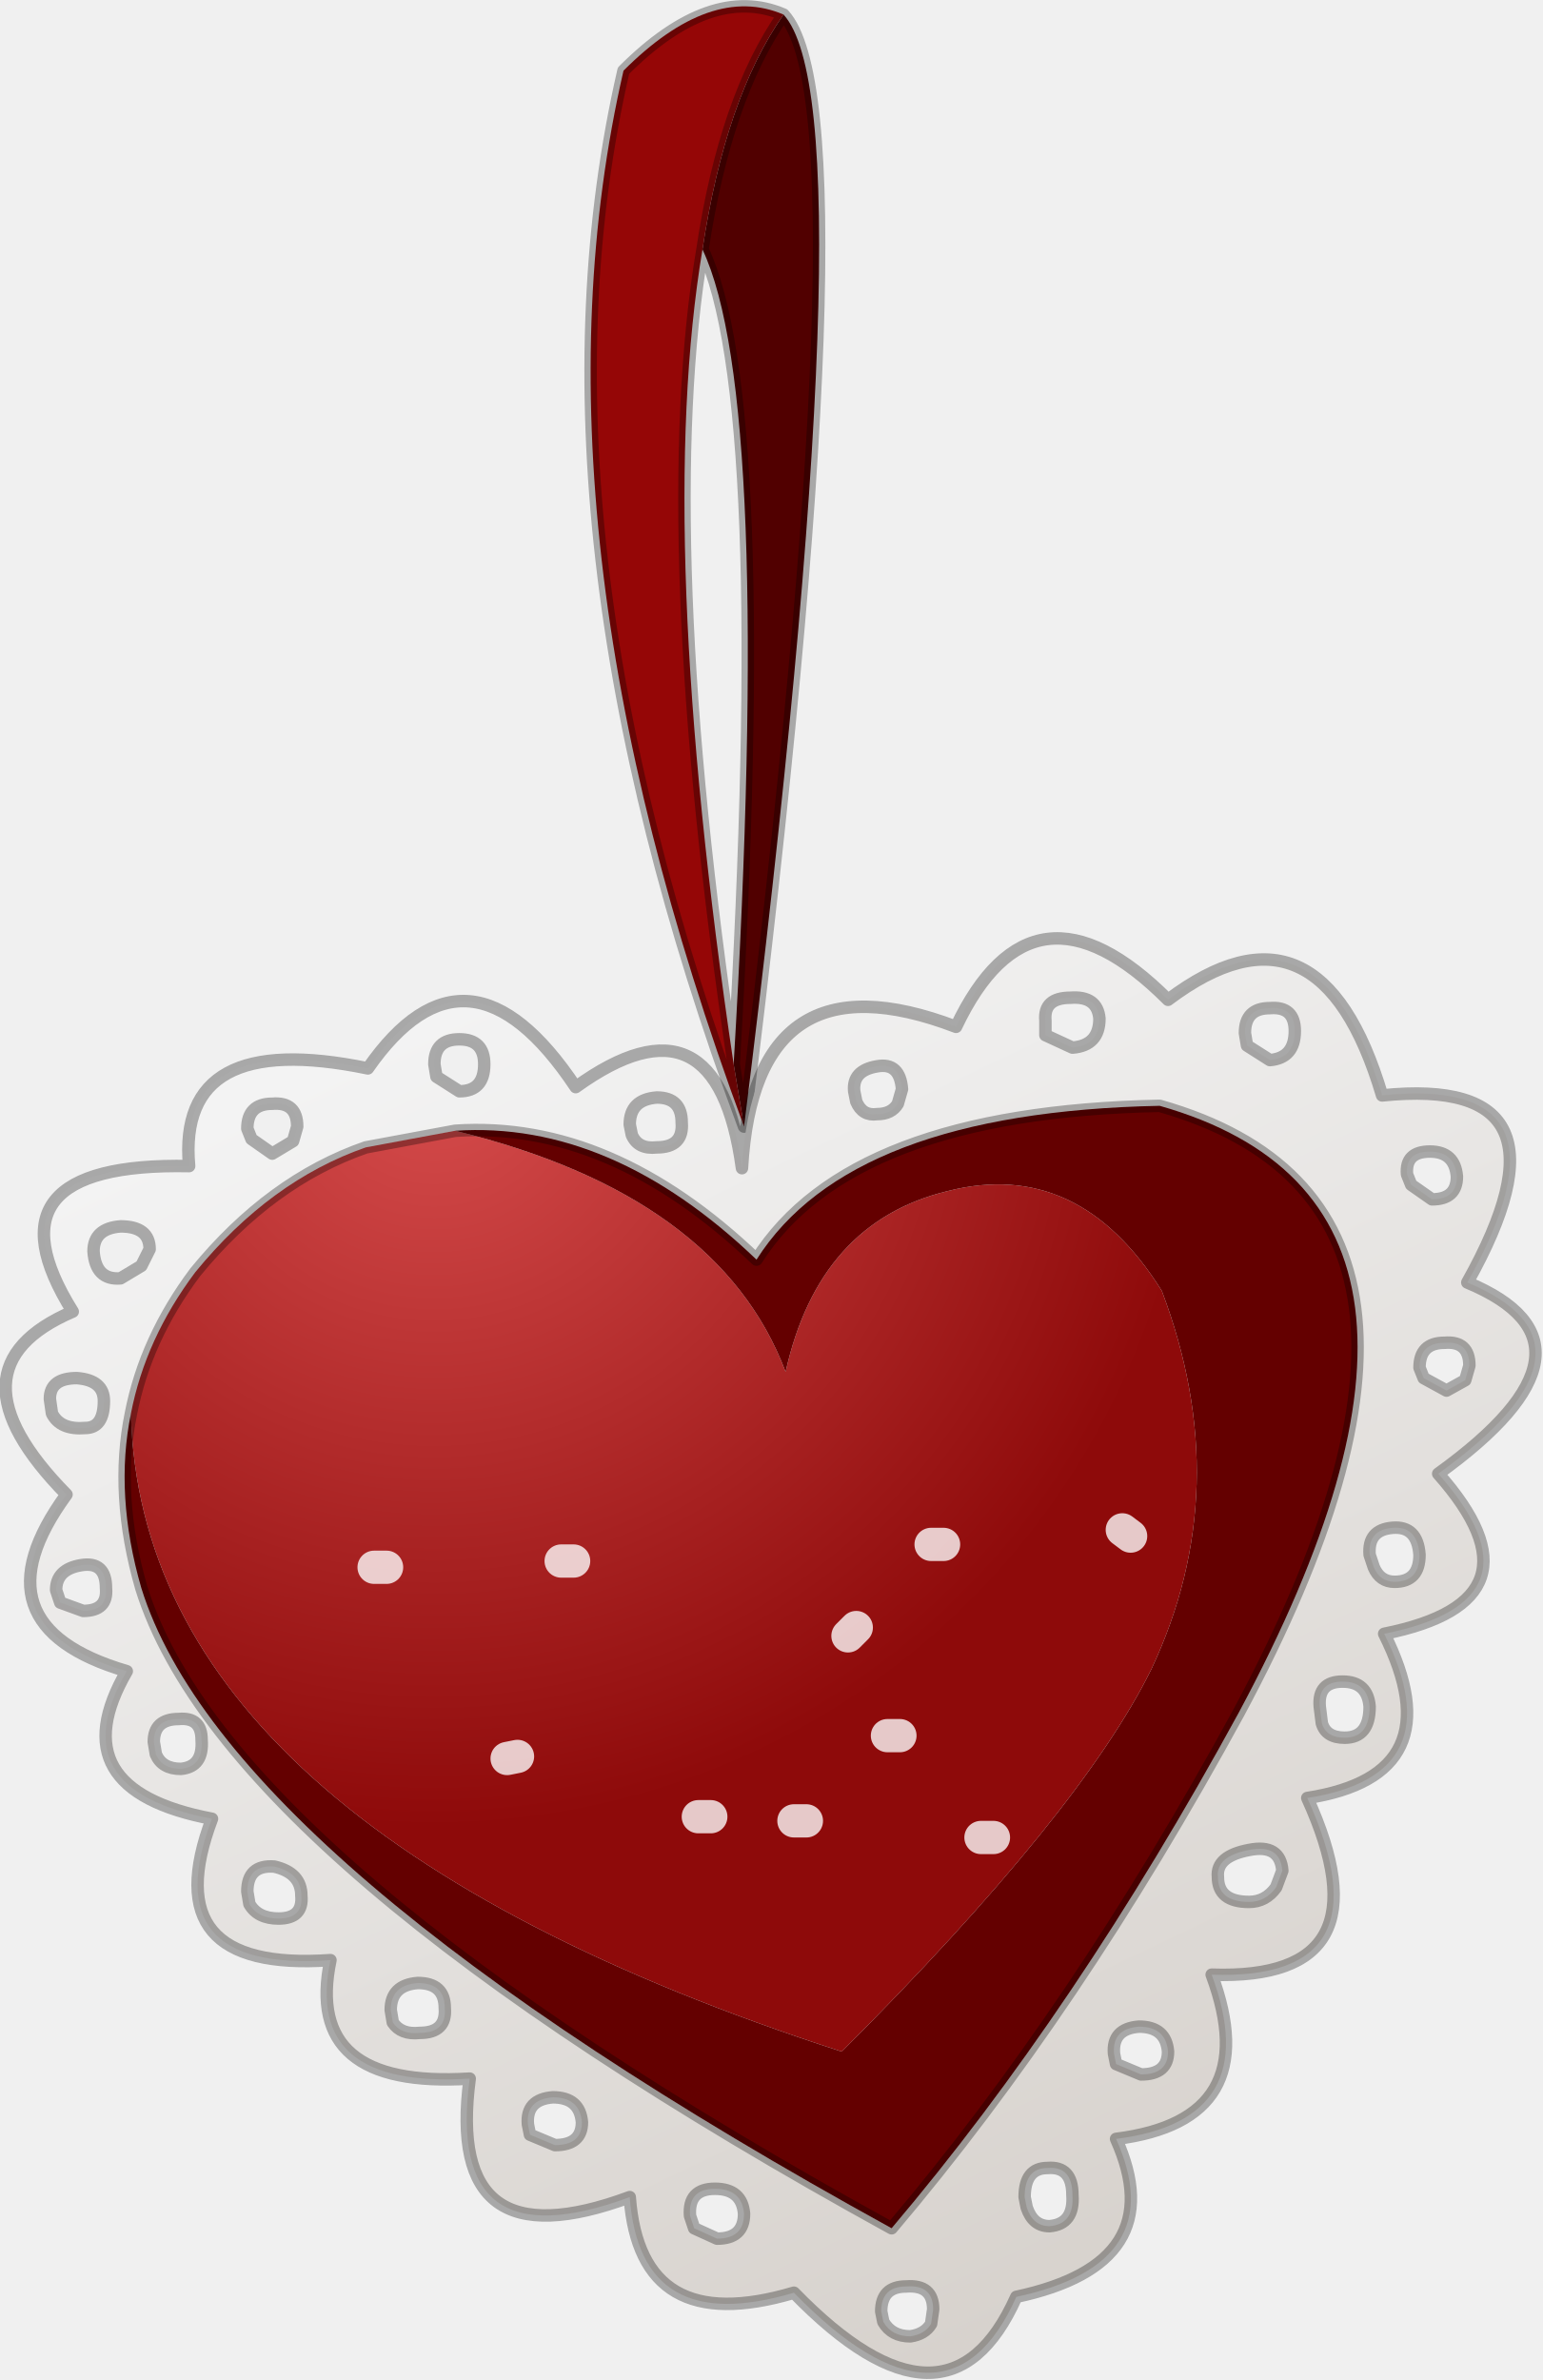
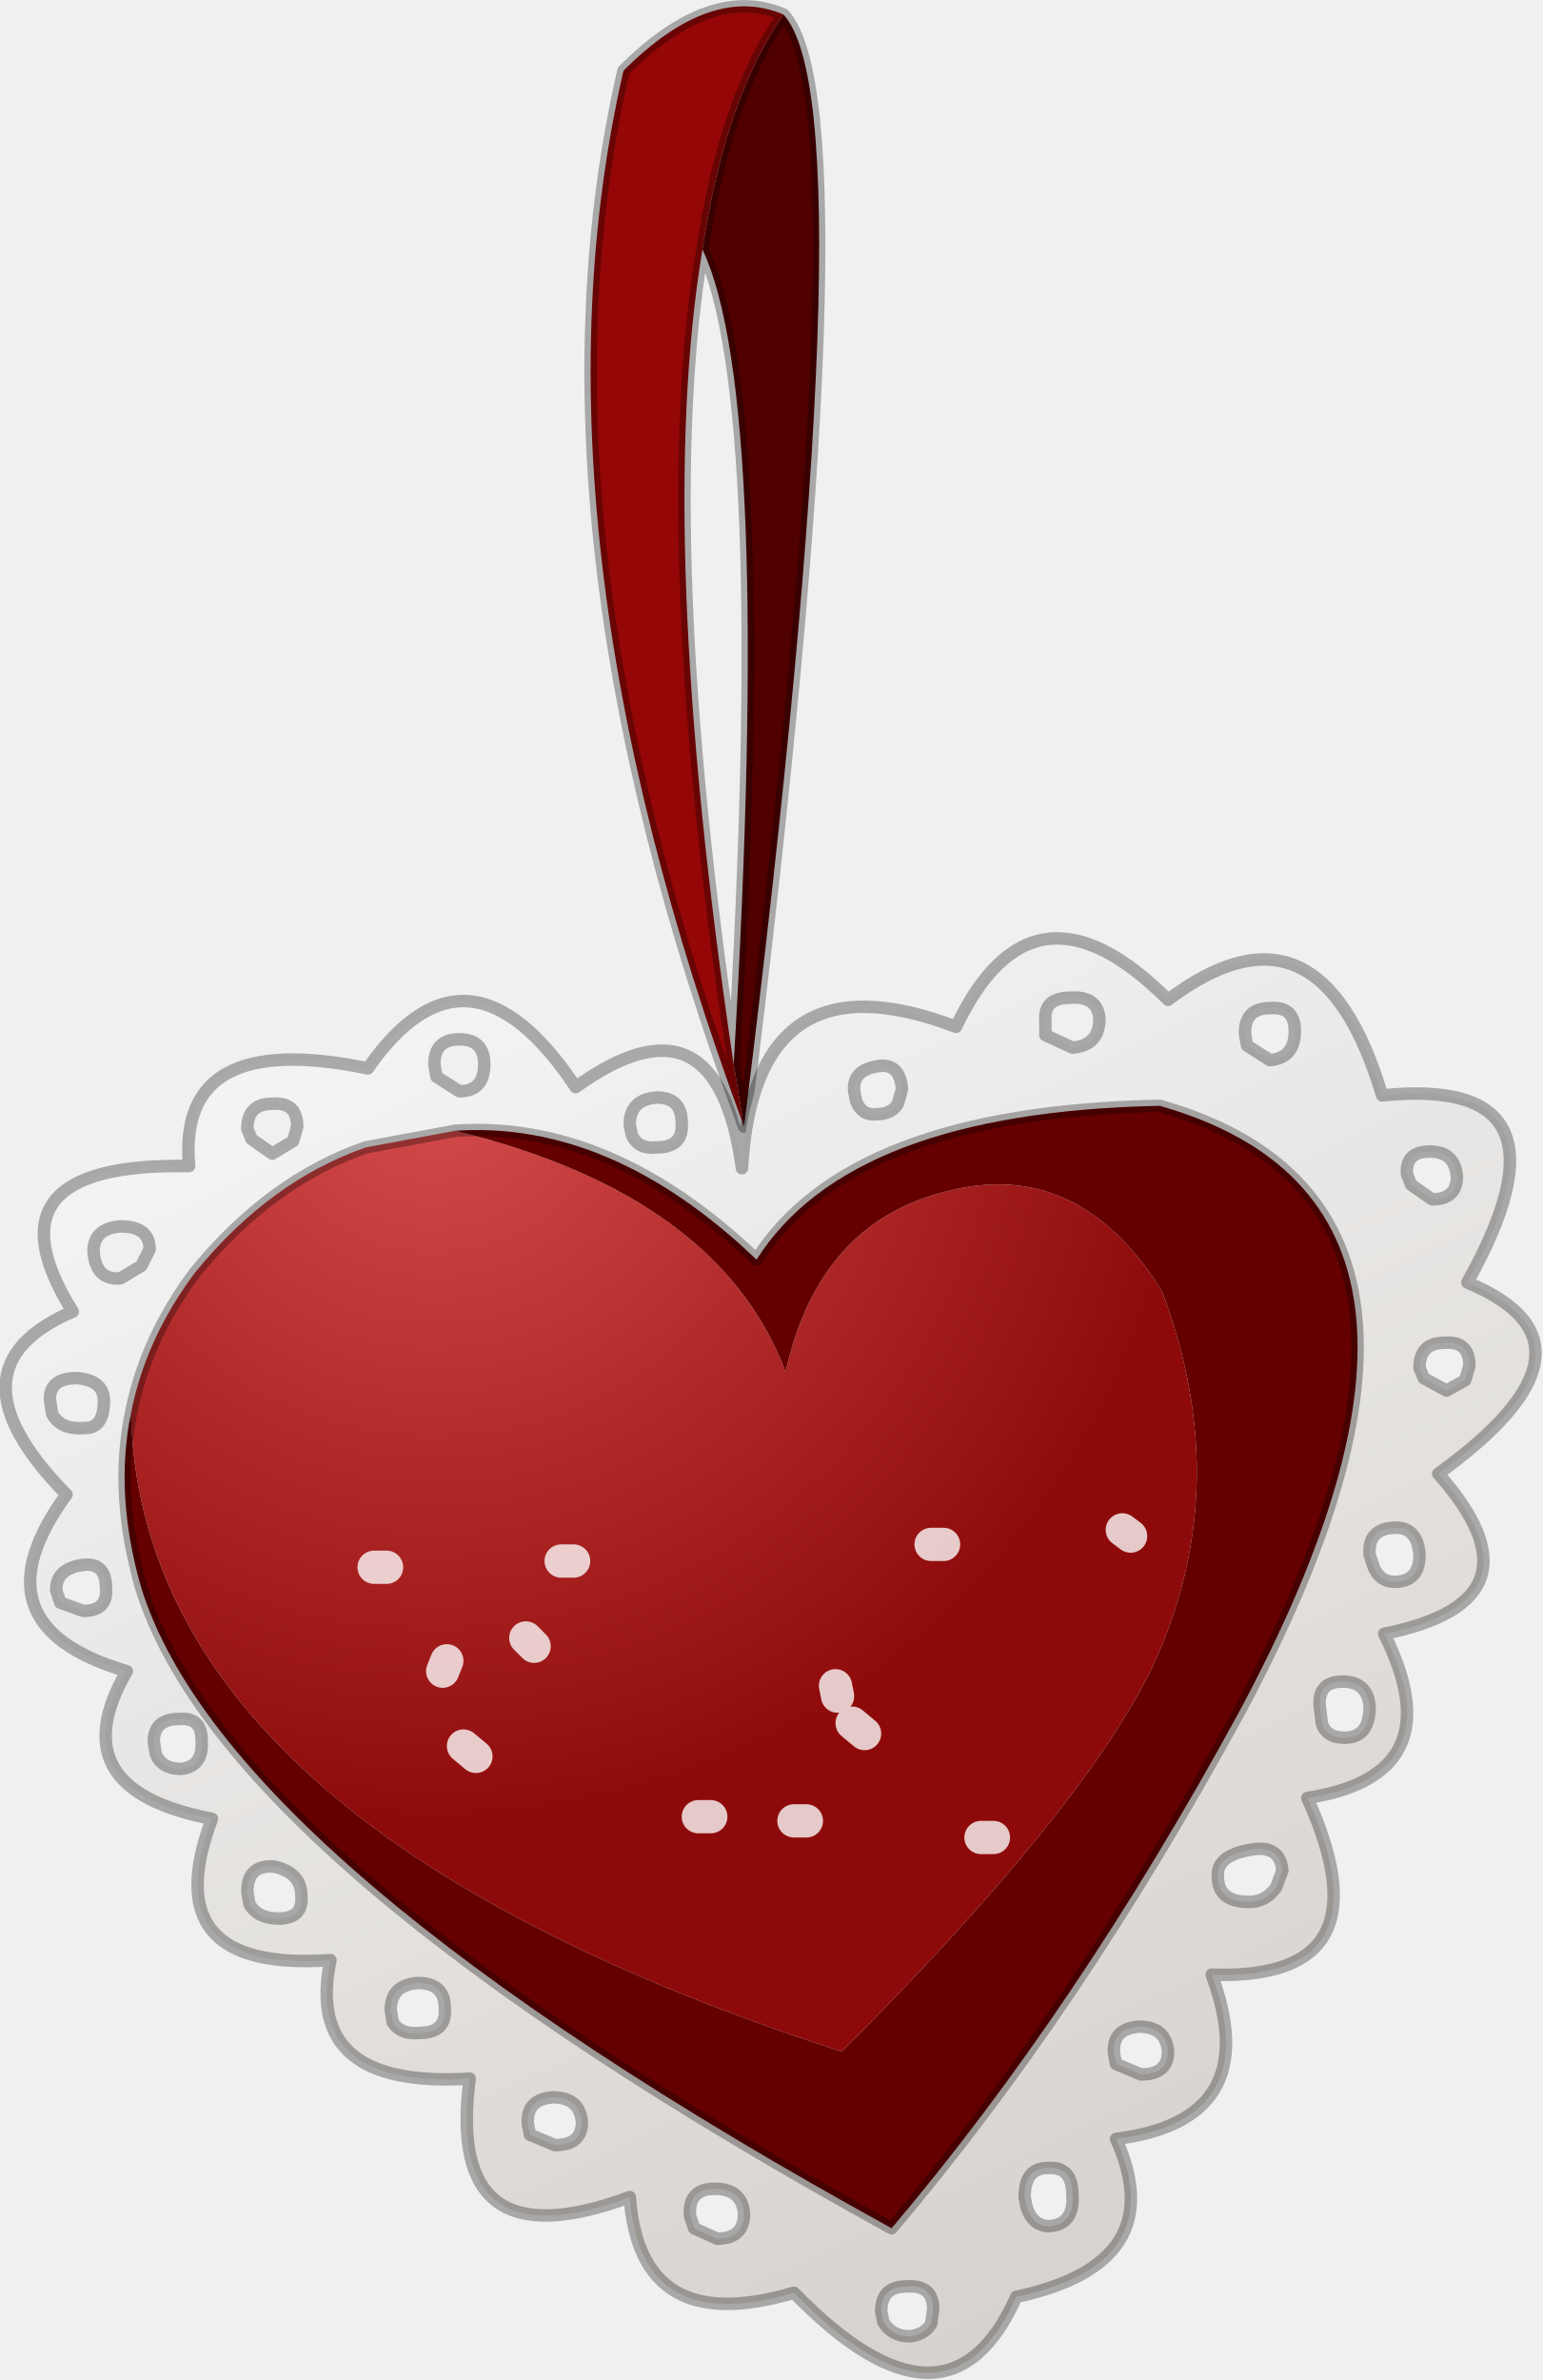
<svg xmlns="http://www.w3.org/2000/svg" xmlns:xlink="http://www.w3.org/1999/xlink" height="57.25px" width="37.1px">
  <g transform="matrix(1.0, 0.0, 0.0, 1.0, 16.65, 0.15)">
    <use height="57.25" transform="matrix(1.0, 0.0, 0.0, 1.0, -16.65, -0.15)" width="37.1" xlink:href="#decoration77-shape0" />
  </g>
  <defs>
    <g id="decoration77-shape0" transform="matrix(1.0, 0.0, 0.0, 1.0, 16.65, 0.15)">
      <path d="M2.2 0.2 Q4.3 2.5 1.25 26.95 L1.0 25.45 Q1.95 9.45 0.25 5.85 0.8 2.2 2.2 0.2" fill="#510000" fill-rule="evenodd" stroke="none" />
      <path d="M1.25 26.95 Q-4.15 12.4 -1.65 1.55 0.45 -0.55 2.2 0.2 0.8 2.2 0.25 5.85 -0.9 12.7 1.0 25.45 L1.25 26.95" fill="#950606" fill-rule="evenodd" stroke="none" />
      <path d="M2.2 0.2 Q4.3 2.5 1.25 26.95 -4.15 12.4 -1.65 1.55 0.45 -0.55 2.2 0.2 0.8 2.2 0.25 5.85 1.95 9.45 1.0 25.45 L1.25 26.95 M0.25 5.85 Q-0.9 12.7 1.0 25.45" fill="none" stroke="#000000" stroke-linecap="round" stroke-linejoin="round" stroke-opacity="0.302" stroke-width="0.3" />
-       <path d="M17.6 33.0 L18.15 33.3 18.6 33.05 18.7 32.7 Q18.7 32.1 18.1 32.15 17.5 32.15 17.5 32.75 L17.6 33.0 M18.4 28.15 Q18.35 27.55 17.75 27.55 17.15 27.55 17.2 28.1 L17.3 28.35 17.8 28.7 Q18.4 28.7 18.4 28.15 M9.8 24.35 Q9.75 23.8 9.1 23.85 8.45 23.85 8.5 24.4 L8.5 24.75 9.15 25.05 Q9.8 25.0 9.8 24.35 M14.5 24.65 Q14.5 24.05 13.9 24.1 13.3 24.1 13.3 24.7 L13.35 25.0 13.9 25.35 Q14.5 25.3 14.5 24.65 M6.35 24.55 Q8.2 20.65 11.45 23.9 15.1 21.15 16.6 26.2 21.45 25.7 18.65 30.7 22.25 32.2 17.95 35.3 20.65 38.35 16.65 39.15 18.35 42.55 14.8 43.1 16.8 47.5 12.5 47.35 13.8 50.85 10.2 51.3 11.55 54.3 7.8 55.1 6.15 58.8 2.45 55.0 -1.25 56.1 -1.5 52.7 -5.95 54.35 -5.35 49.85 -9.35 50.1 -8.7 47.0 -12.95 47.3 -11.55 43.6 -15.25 42.9 -13.6 40.05 -17.35 38.95 -15.05 35.8 -18.05 32.75 -14.9 31.4 -17.15 27.8 -12.1 27.9 -12.4 24.6 -7.8 25.55 -5.4 22.1 -2.8 26.0 0.6 23.55 1.2 27.95 1.5 22.7 6.35 24.55 M-5.7 27.05 L-7.85 27.45 Q-10.15 28.25 -11.95 30.45 -13.15 32.05 -13.5 33.85 -13.9 35.8 -13.25 38.05 -11.2 44.65 4.8 53.45 9.25 48.2 13.15 41.05 19.7 28.85 11.25 26.45 3.8 26.6 1.55 30.15 -1.95 26.8 -5.7 27.05 M-2.65 50.9 Q-2.7 50.3 -3.35 50.3 -4.0 50.35 -3.95 50.95 L-3.9 51.2 -3.3 51.45 Q-2.65 51.45 -2.65 50.9 M-5.95 48.15 Q-5.95 47.55 -6.6 47.55 -7.25 47.6 -7.25 48.2 L-7.2 48.5 Q-7.0 48.8 -6.55 48.75 -5.9 48.75 -5.95 48.15 M-10.7 45.35 L-10.65 45.65 Q-10.45 46.0 -9.95 46.0 -9.35 46.0 -9.4 45.45 -9.4 44.9 -10.05 44.75 -10.7 44.7 -10.7 45.35 M-12.9 42.05 Q-12.75 42.4 -12.3 42.4 -11.75 42.35 -11.8 41.7 -11.8 41.15 -12.35 41.2 -12.95 41.2 -12.95 41.75 L-12.9 42.05 M-14.65 38.6 Q-14.05 38.6 -14.1 38.05 -14.1 37.4 -14.7 37.5 -15.3 37.6 -15.3 38.1 L-15.2 38.4 -14.65 38.6 M-15.45 33.5 L-15.4 33.85 Q-15.2 34.25 -14.6 34.2 -14.15 34.2 -14.15 33.55 -14.15 33.05 -14.8 33.0 -15.45 33.0 -15.45 33.5 M-14.4 29.95 Q-14.35 30.65 -13.75 30.6 L-13.25 30.3 -13.05 29.9 Q-13.05 29.35 -13.75 29.35 -14.4 29.4 -14.4 29.95 M-6.2 25.45 L-6.15 25.75 -5.6 26.1 Q-5.0 26.1 -5.0 25.45 -5.0 24.85 -5.6 24.85 -6.2 24.85 -6.2 25.45 M-9.5 26.95 Q-9.5 26.35 -10.1 26.4 -10.7 26.4 -10.7 27.0 L-10.6 27.25 -10.1 27.6 -9.6 27.3 -9.5 26.95 M-0.85 27.45 Q-0.2 27.45 -0.25 26.85 -0.25 26.25 -0.85 26.25 -1.5 26.3 -1.5 26.9 L-1.45 27.15 Q-1.3 27.5 -0.85 27.45 M0.05 53.45 L0.6 53.7 Q1.25 53.7 1.25 53.1 1.2 52.5 0.55 52.5 -0.1 52.5 -0.05 53.15 L0.05 53.45 M8.05 52.95 Q8.2 53.4 8.6 53.4 9.2 53.35 9.15 52.65 9.15 51.95 8.55 52.0 8.0 52.0 8.0 52.7 L8.05 52.95 M5.8 55.4 Q5.8 54.8 5.15 54.85 4.55 54.85 4.55 55.45 L4.6 55.7 Q4.8 56.05 5.25 56.05 5.6 56.0 5.75 55.75 L5.8 55.4 M10.75 48.6 Q10.1 48.65 10.15 49.25 L10.2 49.5 10.8 49.75 Q11.45 49.75 11.45 49.2 11.4 48.6 10.75 48.6 M13.4 44.35 Q12.6 44.5 12.65 45.0 12.65 45.6 13.4 45.6 13.8 45.6 14.05 45.25 L14.2 44.85 Q14.15 44.2 13.4 44.35 M15.7 41.65 Q16.3 41.65 16.3 40.9 16.25 40.3 15.65 40.3 15.05 40.3 15.1 40.9 L15.15 41.3 Q15.25 41.65 15.7 41.65 M16.3 37.25 L16.4 37.55 Q16.55 37.9 16.9 37.9 17.5 37.9 17.5 37.25 17.45 36.55 16.85 36.6 16.25 36.65 16.3 37.25 M5.05 26.05 Q5.0 25.4 4.45 25.5 3.85 25.6 3.9 26.1 L3.95 26.35 Q4.1 26.7 4.45 26.65 4.8 26.65 4.95 26.4 L5.05 26.05" fill="url(#decoration77-gradient0)" fill-rule="evenodd" stroke="none" />
+       <path d="M18.1 32.15 Q17.5 32.15 17.5 32.75 L17.6 33.0 18.15 33.3 18.6 33.05 18.7 32.7 Q18.7 32.1 18.1 32.15 M18.4 28.15 Q18.35 27.55 17.75 27.55 17.15 27.55 17.2 28.1 L17.3 28.35 17.8 28.7 Q18.4 28.7 18.4 28.15 M6.35 24.55 Q8.2 20.65 11.45 23.9 15.1 21.15 16.6 26.2 21.45 25.7 18.65 30.7 22.25 32.2 17.95 35.3 20.65 38.35 16.65 39.15 18.35 42.55 14.8 43.1 16.8 47.5 12.5 47.35 13.8 50.85 10.2 51.3 11.55 54.3 7.8 55.1 6.15 58.8 2.45 55.0 -1.25 56.1 -1.5 52.7 -5.95 54.35 -5.35 49.85 -9.35 50.1 -8.7 47.0 -12.95 47.3 -11.55 43.6 -15.25 42.9 -13.6 40.05 -17.35 38.95 -15.05 35.8 -18.05 32.75 -14.9 31.4 -17.15 27.8 -12.1 27.9 -12.4 24.6 -7.8 25.55 -5.4 22.1 -2.8 26.0 0.6 23.55 1.2 27.95 1.5 22.7 6.35 24.55 M14.5 24.65 Q14.5 24.05 13.9 24.1 13.3 24.1 13.3 24.7 L13.35 25.0 13.9 25.35 Q14.5 25.3 14.5 24.65 M9.8 24.35 Q9.75 23.8 9.1 23.85 8.45 23.85 8.5 24.4 L8.5 24.75 9.15 25.05 Q9.8 25.0 9.8 24.35 M-5.7 27.05 L-7.85 27.45 Q-10.15 28.25 -11.95 30.45 -13.15 32.05 -13.5 33.85 -13.9 35.8 -13.25 38.05 -11.2 44.65 4.8 53.45 9.25 48.2 13.15 41.05 19.7 28.85 11.25 26.45 3.8 26.6 1.55 30.15 -1.95 26.8 -5.7 27.05 M-3.3 51.45 Q-2.65 51.45 -2.65 50.9 -2.7 50.3 -3.35 50.3 -4.0 50.35 -3.95 50.95 L-3.9 51.2 -3.3 51.45 M-6.55 48.75 Q-5.9 48.75 -5.95 48.15 -5.95 47.55 -6.6 47.55 -7.25 47.6 -7.25 48.2 L-7.2 48.5 Q-7.0 48.8 -6.55 48.75 M-10.7 45.35 L-10.65 45.65 Q-10.45 46.0 -9.95 46.0 -9.35 46.0 -9.4 45.45 -9.4 44.9 -10.05 44.75 -10.7 44.7 -10.7 45.35 M-14.1 38.05 Q-14.1 37.4 -14.7 37.5 -15.3 37.6 -15.3 38.1 L-15.2 38.4 -14.65 38.6 Q-14.05 38.6 -14.1 38.05 M-12.9 42.05 Q-12.75 42.4 -12.3 42.4 -11.75 42.35 -11.8 41.7 -11.8 41.15 -12.35 41.2 -12.95 41.2 -12.95 41.75 L-12.9 42.05 M-15.45 33.5 L-15.4 33.85 Q-15.2 34.25 -14.6 34.2 -14.15 34.2 -14.15 33.55 -14.15 33.05 -14.8 33.0 -15.45 33.0 -15.45 33.5 M-13.75 29.35 Q-14.4 29.4 -14.4 29.95 -14.35 30.65 -13.75 30.6 L-13.25 30.3 -13.05 29.9 Q-13.05 29.35 -13.75 29.35 M-6.2 25.45 L-6.15 25.75 -5.6 26.1 Q-5.0 26.1 -5.0 25.45 -5.0 24.85 -5.6 24.85 -6.2 24.85 -6.2 25.45 M-9.5 26.95 Q-9.5 26.35 -10.1 26.4 -10.7 26.4 -10.7 27.0 L-10.6 27.25 -10.1 27.6 -9.6 27.3 -9.5 26.95 M-1.45 27.15 Q-1.3 27.5 -0.85 27.45 -0.2 27.45 -0.25 26.85 -0.25 26.25 -0.85 26.25 -1.5 26.3 -1.5 26.9 L-1.45 27.15 M0.05 53.45 L0.6 53.7 Q1.25 53.7 1.25 53.1 1.2 52.5 0.55 52.5 -0.1 52.5 -0.05 53.15 L0.05 53.45 M5.8 55.4 Q5.8 54.8 5.15 54.85 4.55 54.85 4.55 55.45 L4.6 55.7 Q4.8 56.05 5.25 56.05 5.6 56.0 5.75 55.75 L5.8 55.4 M8.05 52.95 Q8.2 53.4 8.6 53.4 9.2 53.35 9.15 52.65 9.15 51.95 8.55 52.0 8.0 52.0 8.0 52.7 L8.05 52.95 M10.75 48.6 Q10.1 48.65 10.15 49.25 L10.2 49.5 10.8 49.75 Q11.45 49.75 11.45 49.2 11.4 48.6 10.75 48.6 M14.2 44.85 Q14.15 44.2 13.4 44.35 12.6 44.5 12.65 45.0 12.65 45.6 13.4 45.6 13.8 45.6 14.05 45.25 L14.2 44.85 M16.9 37.9 Q17.5 37.9 17.5 37.25 17.45 36.55 16.85 36.6 16.25 36.65 16.3 37.25 L16.4 37.55 Q16.55 37.9 16.9 37.9 M15.7 41.65 Q16.3 41.65 16.3 40.9 16.25 40.3 15.65 40.3 15.05 40.3 15.1 40.9 L15.15 41.3 Q15.25 41.65 15.7 41.65 M4.95 26.4 L5.05 26.05 Q5.0 25.4 4.45 25.5 3.85 25.6 3.9 26.1 L3.95 26.35 Q4.1 26.7 4.45 26.65 4.8 26.65 4.95 26.4" fill="url(#decoration77-gradient0)" fill-rule="evenodd" stroke="none" />
      <path d="M-5.7 27.05 Q0.65 28.6 2.25 32.85 3.05 29.25 6.15 28.5 9.3 27.7 11.3 30.9 13.1 35.65 11.05 40.0 9.35 43.45 3.6 49.2 -13.25 43.75 -13.5 33.85 -13.15 32.05 -11.95 30.45 -10.15 28.25 -7.85 27.45 L-5.7 27.05" fill="url(#decoration77-gradient1)" fill-rule="evenodd" stroke="none" />
      <path d="M-13.5 33.85 Q-13.25 43.75 3.6 49.2 9.35 43.45 11.05 40.0 13.1 35.65 11.3 30.9 9.3 27.7 6.15 28.5 3.05 29.25 2.25 32.85 0.65 28.6 -5.7 27.05 -1.95 26.8 1.55 30.15 3.8 26.6 11.25 26.45 19.7 28.85 13.15 41.05 9.25 48.2 4.8 53.45 -11.2 44.65 -13.25 38.05 -13.9 35.8 -13.5 33.85" fill="#640000" fill-rule="evenodd" stroke="none" />
-       <path d="M6.35 24.55 Q1.5 22.7 1.2 27.95 0.6 23.55 -2.8 26.0 -5.4 22.1 -7.8 25.55 -12.4 24.6 -12.1 27.9 -17.15 27.8 -14.9 31.4 -18.05 32.75 -15.05 35.8 -17.35 38.95 -13.6 40.05 -15.25 42.9 -11.55 43.6 -12.95 47.3 -8.7 47.0 -9.35 50.1 -5.35 49.85 -5.95 54.35 -1.5 52.7 -1.25 56.1 2.45 55.0 6.15 58.8 7.8 55.1 11.55 54.3 10.2 51.3 13.8 50.85 12.5 47.35 16.8 47.5 14.8 43.1 18.35 42.55 16.65 39.15 20.65 38.35 17.95 35.3 22.25 32.2 18.65 30.7 21.45 25.7 16.6 26.2 15.1 21.15 11.45 23.9 8.2 20.65 6.35 24.55 M14.5 24.65 Q14.5 25.3 13.9 25.35 L13.35 25.0 13.3 24.7 Q13.3 24.1 13.9 24.1 14.5 24.05 14.5 24.65 M9.8 24.35 Q9.8 25.0 9.15 25.05 L8.5 24.75 8.5 24.4 Q8.45 23.85 9.1 23.85 9.75 23.8 9.8 24.35 M18.4 28.15 Q18.4 28.7 17.8 28.7 L17.3 28.35 17.2 28.1 Q17.15 27.55 17.75 27.55 18.35 27.55 18.4 28.15 M17.6 33.0 L17.5 32.75 Q17.5 32.15 18.1 32.15 18.7 32.1 18.7 32.7 L18.6 33.05 18.15 33.3 17.6 33.0 M-5.7 27.05 L-7.85 27.45 Q-10.15 28.25 -11.95 30.45 -13.15 32.05 -13.5 33.85 -13.9 35.8 -13.25 38.05 -11.2 44.65 4.8 53.45 9.25 48.2 13.15 41.05 19.7 28.85 11.25 26.45 3.8 26.6 1.55 30.15 -1.95 26.8 -5.7 27.05 M5.05 26.05 L4.95 26.4 Q4.8 26.65 4.45 26.65 4.1 26.7 3.95 26.35 L3.9 26.1 Q3.85 25.6 4.45 25.5 5.0 25.4 5.05 26.05 M16.3 37.25 Q16.25 36.65 16.85 36.6 17.45 36.55 17.5 37.25 17.5 37.9 16.9 37.9 16.55 37.9 16.4 37.55 L16.3 37.25 M15.7 41.65 Q15.25 41.65 15.15 41.3 L15.1 40.9 Q15.05 40.3 15.65 40.3 16.25 40.3 16.3 40.9 16.3 41.65 15.7 41.65 M13.4 44.35 Q14.15 44.2 14.2 44.85 L14.05 45.25 Q13.8 45.6 13.4 45.6 12.65 45.6 12.65 45.0 12.6 44.5 13.4 44.35 M10.75 48.6 Q11.4 48.6 11.45 49.2 11.45 49.75 10.8 49.75 L10.2 49.5 10.15 49.25 Q10.1 48.65 10.75 48.6 M5.8 55.4 L5.75 55.75 Q5.6 56.0 5.25 56.05 4.8 56.05 4.6 55.7 L4.55 55.45 Q4.55 54.85 5.15 54.85 5.8 54.8 5.8 55.4 M8.05 52.95 L8.0 52.7 Q8.0 52.0 8.55 52.0 9.15 51.95 9.15 52.65 9.2 53.35 8.6 53.4 8.2 53.4 8.05 52.95 M0.05 53.45 L-0.05 53.15 Q-0.1 52.5 0.55 52.5 1.2 52.5 1.25 53.1 1.25 53.7 0.6 53.7 L0.05 53.45 M-0.85 27.45 Q-1.3 27.5 -1.45 27.15 L-1.5 26.9 Q-1.5 26.3 -0.85 26.25 -0.25 26.25 -0.25 26.85 -0.2 27.45 -0.85 27.45 M-9.5 26.95 L-9.6 27.3 -10.1 27.6 -10.6 27.25 -10.7 27.0 Q-10.7 26.4 -10.1 26.4 -9.5 26.35 -9.5 26.95 M-6.2 25.45 Q-6.2 24.85 -5.6 24.85 -5.0 24.85 -5.0 25.45 -5.0 26.1 -5.6 26.1 L-6.15 25.75 -6.2 25.45 M-14.4 29.95 Q-14.4 29.4 -13.75 29.35 -13.05 29.35 -13.05 29.9 L-13.25 30.3 -13.75 30.6 Q-14.35 30.65 -14.4 29.95 M-15.45 33.5 Q-15.45 33.0 -14.8 33.0 -14.15 33.05 -14.15 33.55 -14.15 34.2 -14.6 34.2 -15.2 34.25 -15.4 33.85 L-15.45 33.5 M-14.65 38.6 L-15.2 38.4 -15.3 38.1 Q-15.3 37.6 -14.7 37.5 -14.1 37.4 -14.1 38.05 -14.05 38.6 -14.65 38.6 M-12.9 42.05 L-12.95 41.75 Q-12.95 41.2 -12.35 41.2 -11.8 41.15 -11.8 41.7 -11.75 42.35 -12.3 42.4 -12.75 42.4 -12.9 42.05 M-10.7 45.35 Q-10.7 44.7 -10.05 44.75 -9.4 44.9 -9.4 45.45 -9.35 46.0 -9.95 46.0 -10.45 46.0 -10.65 45.65 L-10.7 45.35 M-5.95 48.15 Q-5.9 48.75 -6.55 48.75 -7.0 48.8 -7.2 48.5 L-7.25 48.2 Q-7.25 47.6 -6.6 47.55 -5.95 47.55 -5.95 48.15 M-2.65 50.9 Q-2.65 51.45 -3.3 51.45 L-3.9 51.2 -3.95 50.95 Q-4.0 50.35 -3.35 50.3 -2.7 50.3 -2.65 50.9" fill="none" stroke="#000000" stroke-linecap="round" stroke-linejoin="round" stroke-opacity="0.302" stroke-width="0.3" />
-       <path d="M10.55 36.8 L10.35 36.65 M6.05 37.0 L5.75 37.0 M3.95 39.0 L3.75 39.2 M4.7 41.6 L5.0 41.6 M0.15 43.55 L0.45 43.55 M2.45 43.65 L2.75 43.65 M6.95 44.05 L7.25 44.05 M-2.85 37.4 L-3.15 37.4 M-4.45 42.15 L-4.2 42.1 M-7.35 37.55 L-7.65 37.55" fill="none" stroke="#ffffff" stroke-linecap="round" stroke-linejoin="round" stroke-opacity="0.78" stroke-width="0.8" />
+       <path d="M9.8 24.35 Q9.8 25.0 9.15 25.05 L8.5 24.75 8.5 24.4 Q8.45 23.85 9.1 23.85 9.75 23.8 9.8 24.35 M14.5 24.65 Q14.5 25.3 13.9 25.35 L13.35 25.0 13.3 24.7 Q13.3 24.1 13.9 24.1 14.5 24.05 14.5 24.65 M6.35 24.55 Q1.5 22.7 1.2 27.95 0.6 23.55 -2.8 26.0 -5.4 22.1 -7.8 25.55 -12.4 24.6 -12.1 27.9 -17.15 27.8 -14.9 31.4 -18.05 32.75 -15.05 35.8 -17.35 38.95 -13.6 40.05 -15.25 42.9 -11.55 43.6 -12.95 47.3 -8.7 47.0 -9.35 50.1 -5.35 49.85 -5.95 54.35 -1.5 52.7 -1.25 56.1 2.45 55.0 6.15 58.8 7.8 55.1 11.55 54.3 10.2 51.3 13.8 50.85 12.5 47.35 16.8 47.5 14.8 43.1 18.35 42.55 16.65 39.15 20.65 38.35 17.95 35.3 22.25 32.2 18.65 30.7 21.45 25.7 16.6 26.2 15.1 21.15 11.45 23.9 8.2 20.65 6.35 24.55 M18.4 28.15 Q18.4 28.7 17.8 28.7 L17.3 28.35 17.2 28.1 Q17.15 27.55 17.75 27.55 18.35 27.55 18.4 28.15 M18.1 32.15 Q18.7 32.1 18.7 32.7 L18.6 33.05 18.15 33.3 17.6 33.0 17.5 32.75 Q17.5 32.15 18.1 32.15 M-5.7 27.05 L-7.85 27.45 Q-10.15 28.25 -11.95 30.45 -13.15 32.05 -13.5 33.85 -13.9 35.8 -13.25 38.05 -11.2 44.65 4.8 53.45 9.25 48.2 13.15 41.05 19.7 28.85 11.25 26.45 3.8 26.6 1.55 30.15 -1.95 26.8 -5.7 27.05 M4.95 26.4 Q4.8 26.65 4.45 26.65 4.1 26.7 3.95 26.35 L3.9 26.1 Q3.85 25.6 4.45 25.5 5.0 25.4 5.05 26.05 L4.95 26.4 M15.7 41.65 Q15.25 41.65 15.15 41.3 L15.1 40.9 Q15.05 40.3 15.65 40.3 16.25 40.3 16.3 40.9 16.3 41.65 15.7 41.65 M16.9 37.9 Q16.55 37.9 16.4 37.55 L16.3 37.25 Q16.25 36.65 16.85 36.6 17.45 36.55 17.5 37.25 17.5 37.9 16.9 37.9 M14.2 44.85 L14.05 45.25 Q13.8 45.6 13.4 45.6 12.65 45.6 12.65 45.0 12.6 44.5 13.4 44.35 14.15 44.2 14.2 44.85 M10.75 48.6 Q11.4 48.6 11.45 49.2 11.45 49.75 10.8 49.75 L10.2 49.5 10.15 49.25 Q10.1 48.65 10.75 48.6 M8.05 52.95 L8.0 52.7 Q8.0 52.0 8.55 52.0 9.15 51.95 9.15 52.65 9.2 53.35 8.6 53.4 8.2 53.4 8.05 52.95 M5.8 55.4 L5.75 55.75 Q5.6 56.0 5.25 56.05 4.8 56.05 4.6 55.7 L4.55 55.45 Q4.55 54.85 5.15 54.85 5.8 54.8 5.8 55.4 M0.05 53.45 L-0.05 53.15 Q-0.1 52.5 0.55 52.5 1.2 52.5 1.25 53.1 1.25 53.7 0.6 53.7 L0.05 53.45 M-1.45 27.15 L-1.5 26.9 Q-1.5 26.3 -0.85 26.25 -0.25 26.25 -0.25 26.85 -0.2 27.45 -0.85 27.45 -1.3 27.5 -1.45 27.15 M-9.5 26.95 L-9.6 27.3 -10.1 27.6 -10.6 27.25 -10.7 27.0 Q-10.7 26.4 -10.1 26.4 -9.5 26.35 -9.5 26.95 M-6.2 25.45 Q-6.2 24.85 -5.6 24.85 -5.0 24.85 -5.0 25.45 -5.0 26.1 -5.6 26.1 L-6.15 25.75 -6.2 25.45 M-13.75 29.35 Q-13.05 29.35 -13.05 29.9 L-13.25 30.3 -13.75 30.6 Q-14.35 30.65 -14.4 29.95 -14.4 29.4 -13.75 29.35 M-15.45 33.5 Q-15.45 33.0 -14.8 33.0 -14.15 33.05 -14.15 33.55 -14.15 34.2 -14.6 34.2 -15.2 34.25 -15.4 33.85 L-15.45 33.5 M-12.9 42.05 L-12.95 41.75 Q-12.95 41.2 -12.35 41.2 -11.8 41.15 -11.8 41.7 -11.75 42.35 -12.3 42.4 -12.75 42.4 -12.9 42.05 M-14.1 38.05 Q-14.05 38.6 -14.65 38.6 L-15.2 38.4 -15.3 38.1 Q-15.3 37.6 -14.7 37.5 -14.1 37.4 -14.1 38.05 M-10.7 45.35 Q-10.7 44.7 -10.05 44.75 -9.4 44.9 -9.4 45.45 -9.35 46.0 -9.95 46.0 -10.45 46.0 -10.65 45.65 L-10.7 45.35 M-6.55 48.75 Q-7.0 48.8 -7.2 48.5 L-7.25 48.2 Q-7.25 47.6 -6.6 47.55 -5.95 47.55 -5.95 48.15 -5.9 48.75 -6.55 48.75 M-3.3 51.45 L-3.9 51.2 -3.95 50.95 Q-4.0 50.35 -3.35 50.3 -2.7 50.3 -2.65 50.9 -2.65 51.45 -3.3 51.45" fill="none" stroke="#000000" stroke-linecap="round" stroke-linejoin="round" stroke-opacity="0.302" stroke-width="0.3" />
+       <path d="M10.55 36.8 L10.35 36.65 M6.05 37.0 L5.75 37.0 M3.45 40.4 L3.5 40.65 M3.85 41.3 L4.15 41.55 M0.15 43.55 L0.45 43.55 M2.45 43.65 L2.75 43.65 M6.95 44.05 L7.25 44.05 M-2.85 37.4 L-3.15 37.4 M-3.8 39.45 L-4.0 39.25 M-5.9 39.8 L-6.0 40.05 M-5.5 41.85 L-5.2 42.1 M-7.35 37.55 L-7.65 37.55" fill="none" stroke="#ffffff" stroke-linecap="round" stroke-linejoin="round" stroke-opacity="0.78" stroke-width="0.8" />
    </g>
    <linearGradient gradientTransform="matrix(0.0097, 0.0202, -0.0189, 0.009, 2.15, 39.85)" gradientUnits="userSpaceOnUse" id="decoration77-gradient0" spreadMethod="pad" x1="-819.2" x2="819.2">
      <stop offset="0.02" stop-color="#f3f3f3" />
      <stop offset="0.957" stop-color="#d7d2cd" />
    </linearGradient>
    <radialGradient cx="0" cy="0" gradientTransform="matrix(0.0224, -9.0E-4, 9.0E-4, 0.0224, -6.2, 25.45)" gradientUnits="userSpaceOnUse" id="decoration77-gradient1" r="819.2" spreadMethod="pad">
      <stop offset="0.0" stop-color="#d74d4d" />
      <stop offset="1.0" stop-color="#8e0a0a" />
    </radialGradient>
  </defs>
</svg>
